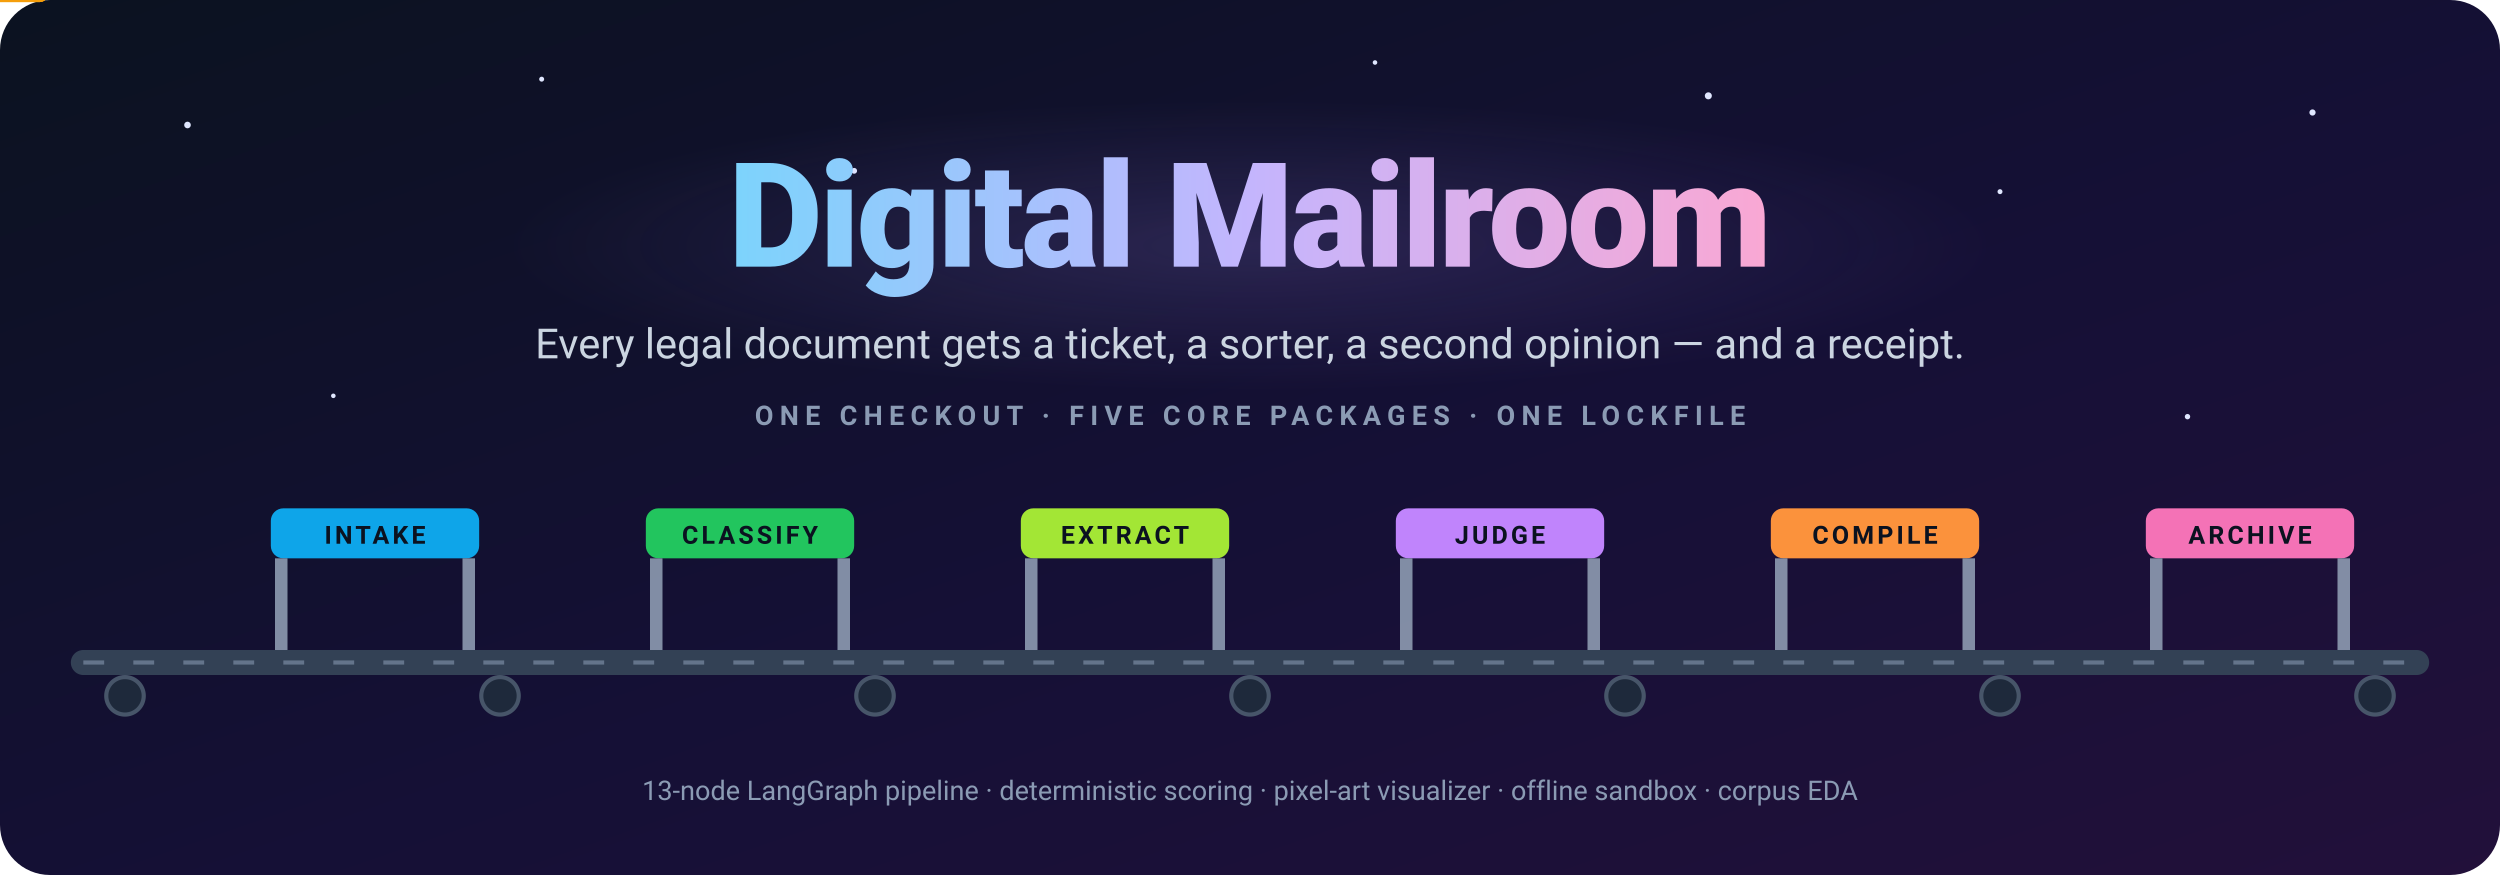
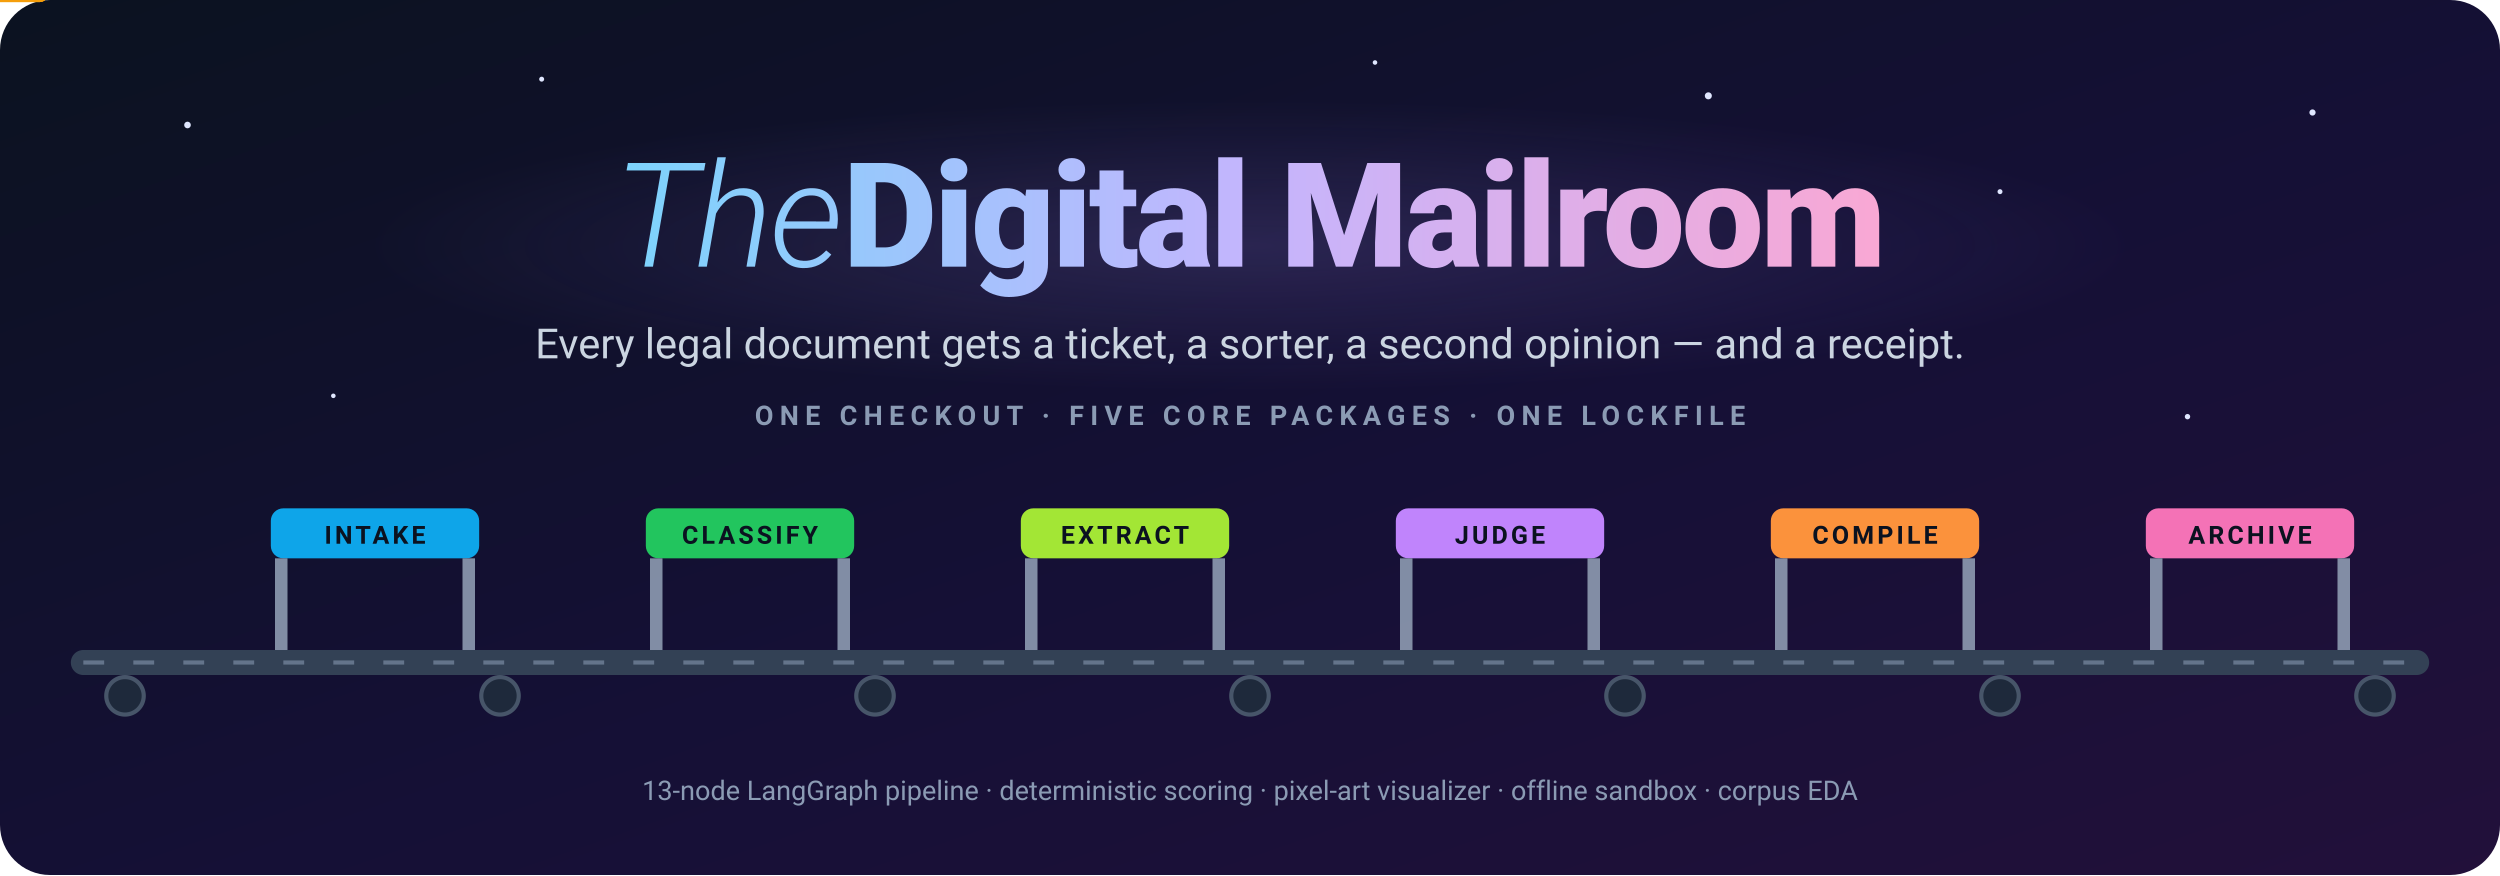
<svg xmlns="http://www.w3.org/2000/svg" viewBox="0 0 1200 420" width="1200" height="420" role="img" aria-labelledby="t d" font-family="ui-sans-serif,-apple-system,'Segoe UI',Roboto,Helvetica,Arial,sans-serif">
  <defs>
    <linearGradient id="bg" x1="0" y1="0" x2="1" y2="1">
      <stop offset="0" stop-color="#0b1220" />
      <stop offset="0.55" stop-color="#151036" />
      <stop offset="1" stop-color="#22103a" />
    </linearGradient>
    <linearGradient id="title" x1="0" y1="0" x2="1" y2="0">
      <stop offset="0" stop-color="#7dd3fc" />
      <stop offset="0.5" stop-color="#c4b5fd" />
      <stop offset="1" stop-color="#f9a8d4" />
      <animateTransform attributeName="gradientTransform" type="translate" values="-0.3 0;0.3 0;-0.3 0" dur="8s" repeatCount="indefinite" />
    </linearGradient>
    <radialGradient id="glow" cx="0.5" cy="0.5" r="0.5">
      <stop offset="0" stop-color="#a78bfa" stop-opacity="0.9" />
      <stop offset="1" stop-color="#a78bfa" stop-opacity="0" />
    </radialGradient>
    <g id="env">
      <rect x="-22" y="-30" width="44" height="30" rx="3" fill="#fef3c7" stroke="#f59e0b" stroke-width="2" />
      <polyline points="-22,-30 0,-13 22,-30" fill="none" stroke="#f59e0b" stroke-width="2" stroke-linejoin="round" />
      <circle cx="0" cy="-13" r="3.2" fill="#ef4444" />
    </g>
    <path id="belt" d="M40 312 H1160" />
  </defs>
  <rect width="1200" height="420" rx="24" fill="url(#bg)" />
  <g fill="#e0e7ff">
    <circle cx="90" cy="60" r="1.6">
      <animate attributeName="opacity" values="0.2;1;0.2" dur="3.1s" repeatCount="indefinite" />
    </circle>
    <circle cx="260" cy="38" r="1.2">
      <animate attributeName="opacity" values="1;0.2;1" dur="2.4s" repeatCount="indefinite" />
    </circle>
    <circle cx="410" cy="82" r="1.4">
      <animate attributeName="opacity" values="0.3;1;0.3" dur="4.2s" repeatCount="indefinite" />
    </circle>
    <circle cx="820" cy="46" r="1.7">
      <animate attributeName="opacity" values="1;0.3;1" dur="3.6s" repeatCount="indefinite" />
    </circle>
    <circle cx="960" cy="92" r="1.2">
      <animate attributeName="opacity" values="0.2;1;0.2" dur="2.8s" repeatCount="indefinite" />
    </circle>
    <circle cx="1110" cy="54" r="1.5">
      <animate attributeName="opacity" values="0.4;1;0.4" dur="3.9s" repeatCount="indefinite" />
    </circle>
    <circle cx="660" cy="30" r="1.1">
      <animate attributeName="opacity" values="1;0.2;1" dur="2.2s" repeatCount="indefinite" />
    </circle>
    <circle cx="160" cy="190" r="1.1">
      <animate attributeName="opacity" values="0.2;0.9;0.2" dur="3.3s" repeatCount="indefinite" />
    </circle>
    <circle cx="1050" cy="200" r="1.3">
      <animate attributeName="opacity" values="0.9;0.2;0.9" dur="2.6s" repeatCount="indefinite" />
    </circle>
  </g>
-   <ellipse cx="600" cy="118" rx="360" ry="70" fill="url(#glow)" opacity="0.18" />
-   <text x="600" y="128" text-anchor="middle" font-size="70" font-weight="800" letter-spacing="-1.5" fill="url(#title)">Digital Mailroom</text>
+   <ellipse cx="600" cy="118" rx="420" ry="70" fill="url(#glow)" opacity="0.18" />
+   <text x="600" y="128" text-anchor="middle" font-size="70" font-weight="800" letter-spacing="-1.5" fill="url(#title)">
+     <tspan font-weight="300" font-style="italic">The </tspan>Digital Mailroom</text>
  <text x="600" y="172" text-anchor="middle" font-size="20" fill="#cbd5e1">Every legal document gets a ticket, a sorter, a second opinion — and a receipt.</text>
  <text x="600" y="204" text-anchor="middle" font-size="13" font-weight="600" letter-spacing="3" fill="#8b9bb4">ONE CHECKOUT · FIVE CORE PACKAGES · ONE LOCKFILE</text>
  <line x1="40" y1="318" x2="1160" y2="318" stroke="#334155" stroke-width="12" stroke-linecap="round" />
  <line x1="40" y1="318" x2="1160" y2="318" stroke="#64748b" stroke-width="2" stroke-dasharray="10 14">
    <animate attributeName="stroke-dashoffset" from="24" to="0" dur="0.6s" repeatCount="indefinite" />
  </line>
  <g fill="#1e293b" stroke="#475569" stroke-width="2">
    <circle cx="60" cy="334" r="9" />
    <circle cx="240" cy="334" r="9" />
    <circle cx="420" cy="334" r="9" />
    <circle cx="600" cy="334" r="9" />
    <circle cx="780" cy="334" r="9" />
    <circle cx="960" cy="334" r="9" />
    <circle cx="1140" cy="334" r="9" />
  </g>
  <g font-size="12" font-weight="700" letter-spacing="1.5" text-anchor="middle">
    <g>
      <rect x="130" y="244" width="100" height="24" rx="6" fill="#0ea5e9">
        <animate attributeName="opacity" values="1;0.35;0.35" keyTimes="0;0.35;1" dur="2s" begin="0.67s" repeatCount="indefinite" />
      </rect>
      <text x="180" y="261" fill="#0b1220">INTAKE</text>
    </g>
    <g>
      <rect x="310" y="244" width="100" height="24" rx="6" fill="#22c55e">
        <animate attributeName="opacity" values="1;0.35;0.35" keyTimes="0;0.35;1" dur="2s" begin="1.67s" repeatCount="indefinite" />
      </rect>
      <text x="360" y="261" fill="#0b1220">CLASSIFY</text>
    </g>
    <g>
      <rect x="490" y="244" width="100" height="24" rx="6" fill="#a3e635">
        <animate attributeName="opacity" values="1;0.35;0.35" keyTimes="0;0.35;1" dur="2s" begin="2.67s" repeatCount="indefinite" />
      </rect>
      <text x="540" y="261" fill="#0b1220">EXTRACT</text>
    </g>
    <g>
      <rect x="670" y="244" width="100" height="24" rx="6" fill="#c084fc">
        <animate attributeName="opacity" values="1;0.35;0.35" keyTimes="0;0.35;1" dur="2s" begin="3.67s" repeatCount="indefinite" />
      </rect>
      <text x="720" y="261" fill="#0b1220">JUDGE</text>
    </g>
    <g>
      <rect x="850" y="244" width="100" height="24" rx="6" fill="#fb923c">
        <animate attributeName="opacity" values="1;0.35;0.35" keyTimes="0;0.35;1" dur="2s" begin="4.67s" repeatCount="indefinite" />
      </rect>
      <text x="900" y="261" fill="#0b1220">COMPILE</text>
    </g>
    <g>
      <rect x="1030" y="244" width="100" height="24" rx="6" fill="#f472b6">
        <animate attributeName="opacity" values="1;0.35;0.35" keyTimes="0;0.35;1" dur="2s" begin="5.67s" repeatCount="indefinite" />
      </rect>
      <text x="1080" y="261" fill="#0b1220">ARCHIVE</text>
    </g>
  </g>
  <g>
    <use href="#env">
      <animateMotion dur="6s" repeatCount="indefinite" begin="0s">
        <mpath href="#belt" />
      </animateMotion>
      <animate attributeName="opacity" values="0;1;1;0" keyTimes="0;0.04;0.94;1" dur="6s" begin="0s" repeatCount="indefinite" />
    </use>
    <use href="#env">
      <animateMotion dur="6s" repeatCount="indefinite" begin="2s">
        <mpath href="#belt" />
      </animateMotion>
      <animate attributeName="opacity" values="0;1;1;0" keyTimes="0;0.04;0.94;1" dur="6s" begin="2s" repeatCount="indefinite" />
    </use>
    <use href="#env">
      <animateMotion dur="6s" repeatCount="indefinite" begin="4s">
        <mpath href="#belt" />
      </animateMotion>
      <animate attributeName="opacity" values="0;1;1;0" keyTimes="0;0.04;0.94;1" dur="6s" begin="4s" repeatCount="indefinite" />
    </use>
  </g>
  <g fill="#94a3b8" opacity="0.85">
    <rect x="132" y="268" width="6" height="44" />
    <rect x="222" y="268" width="6" height="44" />
    <rect x="312" y="268" width="6" height="44" />
    <rect x="402" y="268" width="6" height="44" />
    <rect x="492" y="268" width="6" height="44" />
    <rect x="582" y="268" width="6" height="44" />
    <rect x="672" y="268" width="6" height="44" />
    <rect x="762" y="268" width="6" height="44" />
    <rect x="852" y="268" width="6" height="44" />
    <rect x="942" y="268" width="6" height="44" />
    <rect x="1032" y="268" width="6" height="44" />
    <rect x="1122" y="268" width="6" height="44" />
  </g>
  <text x="600" y="384" text-anchor="middle" font-size="13" fill="#8b9bb4">13-node LangGraph pipeline · deterministic scoring · pixel-art visualizer · offline sandbox · corpus EDA</text>
</svg>
